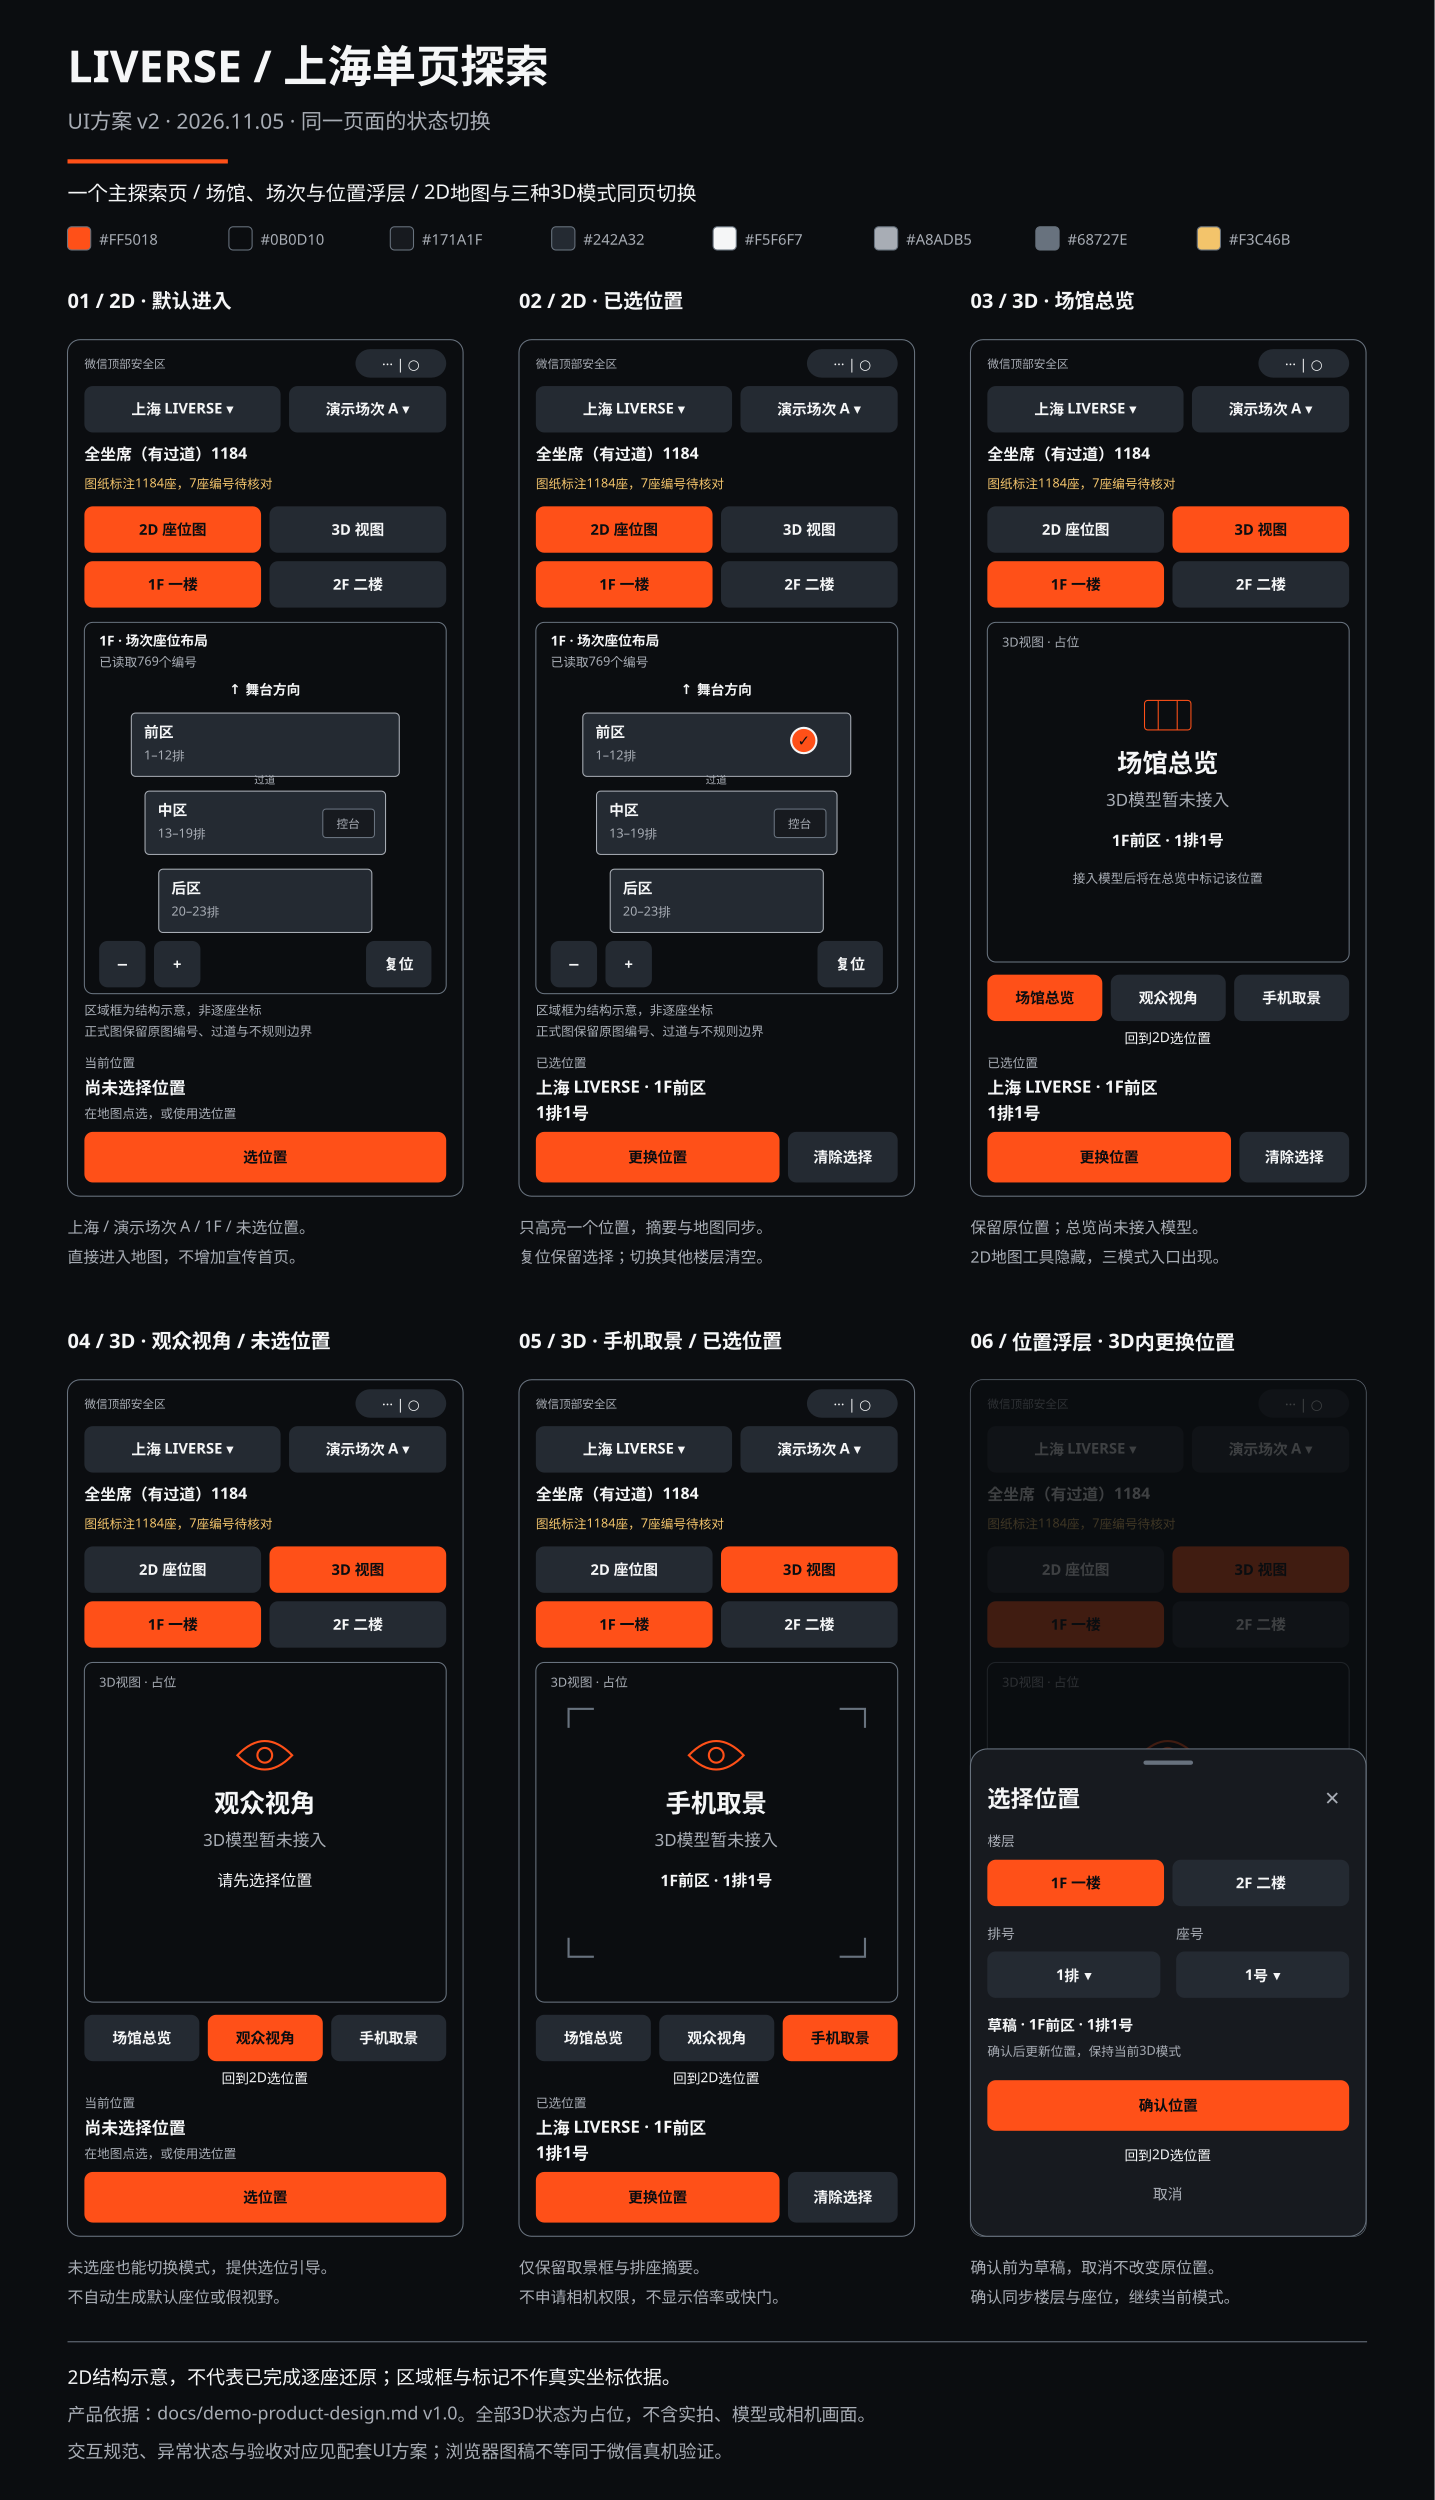
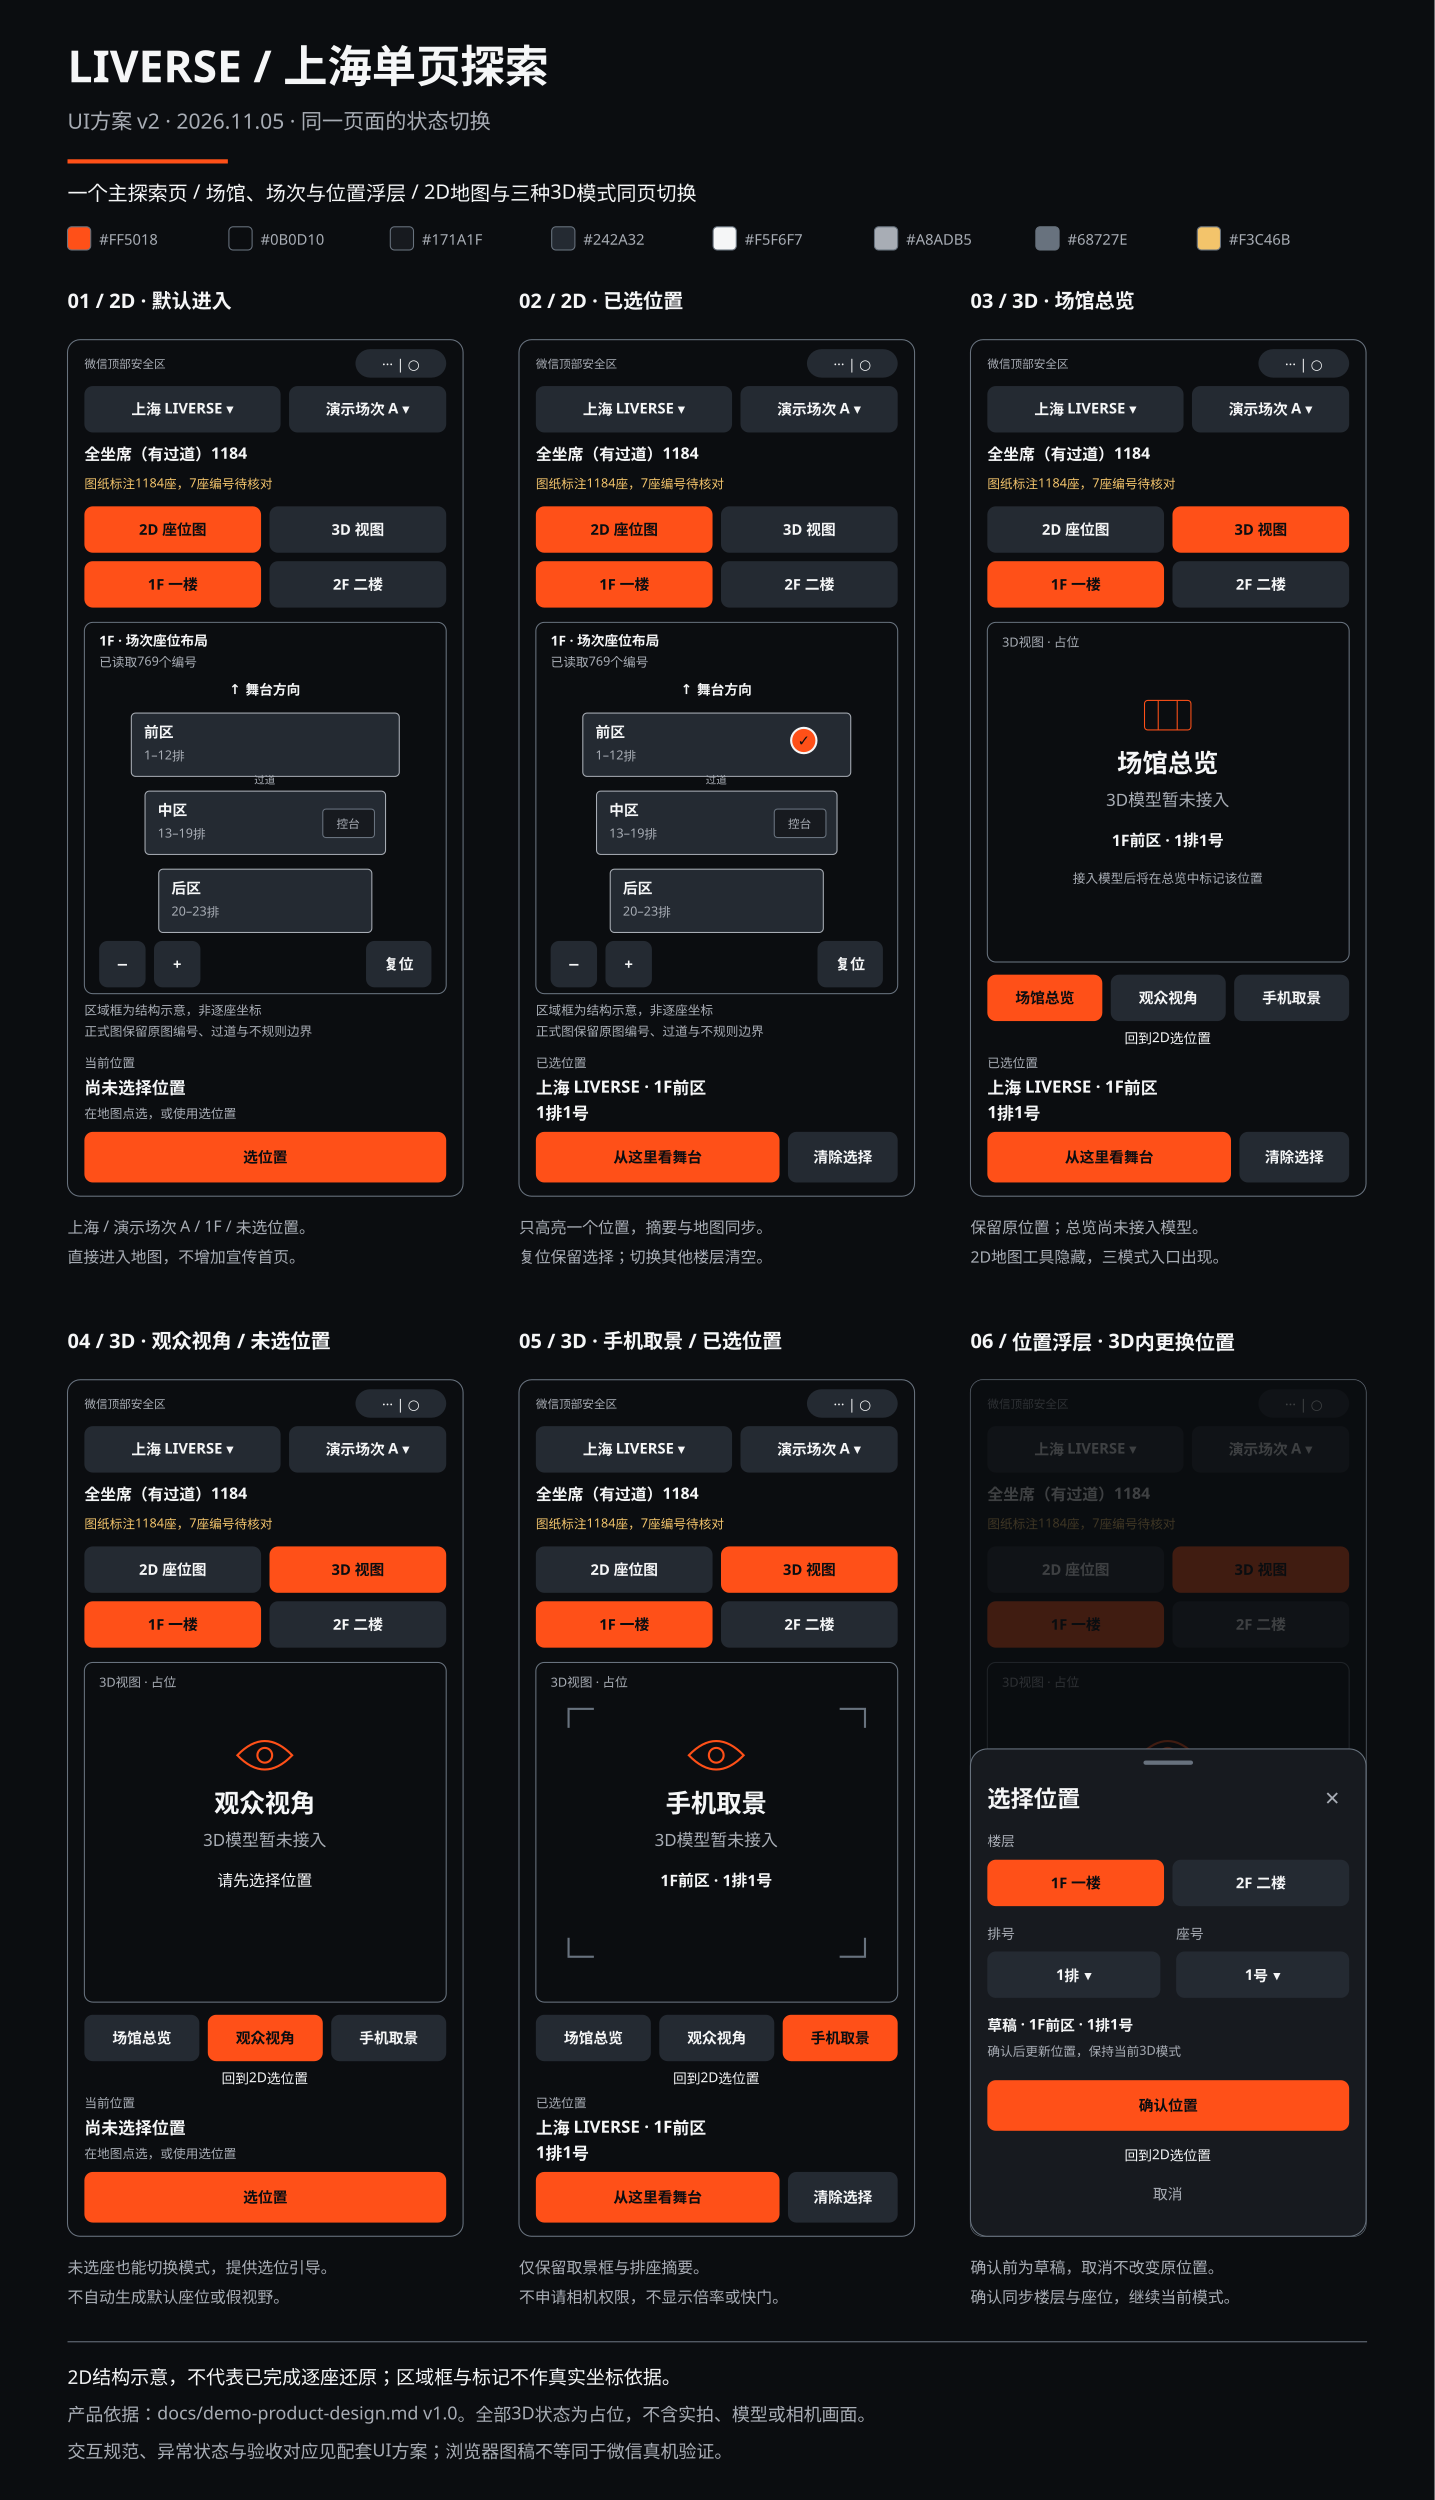
<svg xmlns="http://www.w3.org/2000/svg" width="1360" height="2370" viewBox="0 0 1360 2370" font-family="Microsoft YaHei, PingFang SC, sans-serif">
  <rect x="0" y="0" width="1360" height="2370" rx="0" fill="#0B0D10" stroke="none" />
  <text x="64" y="78" fill="#F5F6F7" font-size="42" font-weight="700" text-anchor="start">LIVERSE  /  上海单页探索</text>
  <text x="64" y="122" fill="#A8ADB5" font-size="20" font-weight="400" text-anchor="start">UI方案 v2 · 2026.11.05 · 同一页面的状态切换</text>
  <path d="M64 153L216 153" fill="none" stroke="#FF5018" stroke-width="4" />
  <text x="64" y="190" fill="#F5F6F7" font-size="19" font-weight="400" text-anchor="start">一个主探索页   /   场馆、场次与位置浮层   /   2D地图与三种3D模式同页切换</text>
  <rect x="64" y="215" width="22" height="22" rx="4" fill="#FF5018" stroke="#68727E" />
  <text x="94" y="232" fill="#A8ADB5" font-size="14" font-weight="400" text-anchor="start">#FF5018</text>
  <rect x="217" y="215" width="22" height="22" rx="4" fill="#0B0D10" stroke="#68727E" />
  <text x="247" y="232" fill="#A8ADB5" font-size="14" font-weight="400" text-anchor="start">#0B0D10</text>
  <rect x="370" y="215" width="22" height="22" rx="4" fill="#171A1F" stroke="#68727E" />
  <text x="400" y="232" fill="#A8ADB5" font-size="14" font-weight="400" text-anchor="start">#171A1F</text>
  <rect x="523" y="215" width="22" height="22" rx="4" fill="#242A32" stroke="#68727E" />
  <text x="553" y="232" fill="#A8ADB5" font-size="14" font-weight="400" text-anchor="start">#242A32</text>
  <rect x="676" y="215" width="22" height="22" rx="4" fill="#F5F6F7" stroke="#68727E" />
  <text x="706" y="232" fill="#A8ADB5" font-size="14" font-weight="400" text-anchor="start">#F5F6F7</text>
  <rect x="829" y="215" width="22" height="22" rx="4" fill="#A8ADB5" stroke="#68727E" />
  <text x="859" y="232" fill="#A8ADB5" font-size="14" font-weight="400" text-anchor="start">#A8ADB5</text>
  <rect x="982" y="215" width="22" height="22" rx="4" fill="#68727E" stroke="#68727E" />
  <text x="1012" y="232" fill="#A8ADB5" font-size="14" font-weight="400" text-anchor="start">#68727E</text>
  <rect x="1135" y="215" width="22" height="22" rx="4" fill="#F3C46B" stroke="#68727E" />
  <text x="1165" y="232" fill="#A8ADB5" font-size="14" font-weight="400" text-anchor="start">#F3C46B</text>
  <text x="64" y="292" fill="#F5F6F7" font-size="19" font-weight="600" text-anchor="start">01 / 2D · 默认进入</text>
  <g id="map-empty" data-view="2D" data-selected="false" data-mode="" transform="translate(64 322)">
    <rect x="0" y="0" width="375" height="812" rx="12" fill="#0B0D10" stroke="#68727E" />
    <text x="16" y="27" fill="#A8ADB5" font-size="11" font-weight="400" text-anchor="start">微信顶部安全区</text>
    <rect x="273" y="9" width="86" height="27" rx="14" fill="#242A32" stroke="none" />
    <text x="316" y="28" fill="#F5F6F7" font-size="13" font-weight="400" text-anchor="middle">···  |  ○</text>
    <rect x="16" y="44" width="186" height="44" rx="8" fill="#242A32" stroke="none" />
    <text x="109" y="71" fill="#F5F6F7" font-size="14" font-weight="600" text-anchor="middle">上海 LIVERSE  ▾</text>
    <rect x="210" y="44" width="149" height="44" rx="8" fill="#242A32" stroke="none" />
    <text x="284.5" y="71" fill="#F5F6F7" font-size="14" font-weight="600" text-anchor="middle">演示场次 A  ▾</text>
    <text x="16" y="114" fill="#F5F6F7" font-size="15" font-weight="600" text-anchor="start">全坐席（有过道）1184</text>
    <text x="16" y="141" fill="#F3C46B" font-size="12" font-weight="400" text-anchor="start">图纸标注1184座，7座编号待核对</text>
    <rect x="16" y="158" width="167.5" height="44" rx="8" fill="#FF5018" stroke="none" />
    <text x="99.75" y="185" fill="#0B0D10" font-size="14" font-weight="600" text-anchor="middle">2D 座位图</text>
    <rect x="191.5" y="158" width="167.5" height="44" rx="8" fill="#242A32" stroke="none" />
    <text x="275.25" y="185" fill="#F5F6F7" font-size="14" font-weight="600" text-anchor="middle">3D 视图</text>
    <rect x="16" y="210" width="167.5" height="44" rx="8" fill="#FF5018" stroke="none" />
    <text x="99.75" y="237" fill="#0B0D10" font-size="14" font-weight="600" text-anchor="middle">1F 一楼</text>
    <rect x="191.5" y="210" width="167.5" height="44" rx="8" fill="#242A32" stroke="none" />
    <text x="275.25" y="237" fill="#F5F6F7" font-size="14" font-weight="600" text-anchor="middle">2F 二楼</text>
    <rect x="16" y="268" width="343" height="352" rx="8" fill="#0B0D10" stroke="#68727E" />
    <text x="30" y="290" fill="#F5F6F7" font-size="13" font-weight="600" text-anchor="start">1F · 场次座位布局</text>
    <text x="30" y="310" fill="#A8ADB5" font-size="12" font-weight="400" text-anchor="start">已读取769个编号</text>
    <text x="187" y="336" fill="#F5F6F7" font-size="13" font-weight="600" text-anchor="middle">↑ 舞台方向</text>
    <rect x="60.5" y="354" width="254" height="60" rx="4" fill="#242A32" stroke="#A8ADB5" />
    <text x="72.5" y="377" fill="#F5F6F7" font-size="14" font-weight="600" text-anchor="start">前区</text>
    <text x="72.5" y="398" fill="#A8ADB5" font-size="12" font-weight="400" text-anchor="start">1–12排</text>
    <rect x="73.5" y="428" width="228" height="60" rx="4" fill="#242A32" stroke="#A8ADB5" />
    <text x="85.5" y="451" fill="#F5F6F7" font-size="14" font-weight="600" text-anchor="start">中区</text>
    <text x="85.5" y="472" fill="#A8ADB5" font-size="12" font-weight="400" text-anchor="start">13–19排</text>
    <rect x="86.5" y="502" width="202" height="60" rx="4" fill="#242A32" stroke="#A8ADB5" />
    <text x="98.5" y="525" fill="#F5F6F7" font-size="14" font-weight="600" text-anchor="start">后区</text>
    <text x="98.5" y="546" fill="#A8ADB5" font-size="12" font-weight="400" text-anchor="start">20–23排</text>
    <text x="187" y="421" fill="#A8ADB5" font-size="10" font-weight="400" text-anchor="middle">过道</text>
    <rect x="242" y="445" width="49" height="27" rx="3" fill="#171A1F" stroke="#68727E" />
    <text x="266" y="463" fill="#A8ADB5" font-size="11" font-weight="400" text-anchor="middle">控台</text>
    <rect x="30" y="570" width="44" height="44" rx="8" fill="#242A32" stroke="none" />
    <text x="52" y="597" fill="#F5F6F7" font-size="14" font-weight="600" text-anchor="middle">−</text>
    <rect x="82" y="570" width="44" height="44" rx="8" fill="#242A32" stroke="none" />
    <text x="104" y="597" fill="#F5F6F7" font-size="14" font-weight="600" text-anchor="middle">+</text>
    <rect x="283" y="570" width="62" height="44" rx="8" fill="#242A32" stroke="none" />
    <text x="314" y="597" fill="#F5F6F7" font-size="14" font-weight="600" text-anchor="middle">复位</text>
    <text x="16" y="640" fill="#A8ADB5" font-size="12" font-weight="400" text-anchor="start">区域框为结构示意，非逐座坐标</text>
    <text x="16" y="660" fill="#A8ADB5" font-size="12" font-weight="400" text-anchor="start">正式图保留原图编号、过道与不规则边界</text>
    <text x="16" y="690" fill="#A8ADB5" font-size="12" font-weight="400" text-anchor="start">当前位置</text>
    <text x="16" y="715" fill="#F5F6F7" font-size="16" font-weight="600" text-anchor="start">尚未选择位置</text>
    <text x="16" y="738" fill="#A8ADB5" font-size="12" font-weight="400" text-anchor="start">在地图点选，或使用选位置</text>
    <rect x="16" y="751" width="343" height="48" rx="8" fill="#FF5018" stroke="none" />
    <text x="187.5" y="780" fill="#0B0D10" font-size="14" font-weight="600" text-anchor="middle">选位置</text>
  </g>
  <text x="64" y="1169" fill="#A8ADB5" font-size="15" font-weight="400" text-anchor="start">上海 / 演示场次 A / 1F / 未选位置。</text>
  <text x="64" y="1197" fill="#A8ADB5" font-size="15" font-weight="400" text-anchor="start">直接进入地图，不增加宣传首页。</text>
  <text x="492" y="292" fill="#F5F6F7" font-size="19" font-weight="600" text-anchor="start">02 / 2D · 已选位置</text>
  <g id="map-selected" data-view="2D" data-selected="true" data-mode="" transform="translate(492 322)">
    <rect x="0" y="0" width="375" height="812" rx="12" fill="#0B0D10" stroke="#68727E" />
    <text x="16" y="27" fill="#A8ADB5" font-size="11" font-weight="400" text-anchor="start">微信顶部安全区</text>
    <rect x="273" y="9" width="86" height="27" rx="14" fill="#242A32" stroke="none" />
    <text x="316" y="28" fill="#F5F6F7" font-size="13" font-weight="400" text-anchor="middle">···  |  ○</text>
    <rect x="16" y="44" width="186" height="44" rx="8" fill="#242A32" stroke="none" />
    <text x="109" y="71" fill="#F5F6F7" font-size="14" font-weight="600" text-anchor="middle">上海 LIVERSE  ▾</text>
    <rect x="210" y="44" width="149" height="44" rx="8" fill="#242A32" stroke="none" />
    <text x="284.5" y="71" fill="#F5F6F7" font-size="14" font-weight="600" text-anchor="middle">演示场次 A  ▾</text>
    <text x="16" y="114" fill="#F5F6F7" font-size="15" font-weight="600" text-anchor="start">全坐席（有过道）1184</text>
    <text x="16" y="141" fill="#F3C46B" font-size="12" font-weight="400" text-anchor="start">图纸标注1184座，7座编号待核对</text>
    <rect x="16" y="158" width="167.5" height="44" rx="8" fill="#FF5018" stroke="none" />
    <text x="99.75" y="185" fill="#0B0D10" font-size="14" font-weight="600" text-anchor="middle">2D 座位图</text>
    <rect x="191.5" y="158" width="167.5" height="44" rx="8" fill="#242A32" stroke="none" />
    <text x="275.25" y="185" fill="#F5F6F7" font-size="14" font-weight="600" text-anchor="middle">3D 视图</text>
    <rect x="16" y="210" width="167.5" height="44" rx="8" fill="#FF5018" stroke="none" />
    <text x="99.75" y="237" fill="#0B0D10" font-size="14" font-weight="600" text-anchor="middle">1F 一楼</text>
    <rect x="191.5" y="210" width="167.5" height="44" rx="8" fill="#242A32" stroke="none" />
    <text x="275.25" y="237" fill="#F5F6F7" font-size="14" font-weight="600" text-anchor="middle">2F 二楼</text>
    <rect x="16" y="268" width="343" height="352" rx="8" fill="#0B0D10" stroke="#68727E" />
    <text x="30" y="290" fill="#F5F6F7" font-size="13" font-weight="600" text-anchor="start">1F · 场次座位布局</text>
    <text x="30" y="310" fill="#A8ADB5" font-size="12" font-weight="400" text-anchor="start">已读取769个编号</text>
    <text x="187" y="336" fill="#F5F6F7" font-size="13" font-weight="600" text-anchor="middle">↑ 舞台方向</text>
    <rect x="60.5" y="354" width="254" height="60" rx="4" fill="#242A32" stroke="#A8ADB5" />
    <text x="72.5" y="377" fill="#F5F6F7" font-size="14" font-weight="600" text-anchor="start">前区</text>
    <text x="72.5" y="398" fill="#A8ADB5" font-size="12" font-weight="400" text-anchor="start">1–12排</text>
    <rect x="73.5" y="428" width="228" height="60" rx="4" fill="#242A32" stroke="#A8ADB5" />
    <text x="85.5" y="451" fill="#F5F6F7" font-size="14" font-weight="600" text-anchor="start">中区</text>
    <text x="85.5" y="472" fill="#A8ADB5" font-size="12" font-weight="400" text-anchor="start">13–19排</text>
    <rect x="86.5" y="502" width="202" height="60" rx="4" fill="#242A32" stroke="#A8ADB5" />
    <text x="98.5" y="525" fill="#F5F6F7" font-size="14" font-weight="600" text-anchor="start">后区</text>
    <text x="98.5" y="546" fill="#A8ADB5" font-size="12" font-weight="400" text-anchor="start">20–23排</text>
    <text x="187" y="421" fill="#A8ADB5" font-size="10" font-weight="400" text-anchor="middle">过道</text>
    <rect x="242" y="445" width="49" height="27" rx="3" fill="#171A1F" stroke="#68727E" />
    <text x="266" y="463" fill="#A8ADB5" font-size="11" font-weight="400" text-anchor="middle">控台</text>
    <circle cx="270" cy="380" r="12" fill="#FF5018" stroke="#F5F6F7" stroke-width="2" />
    <text x="270" y="385" fill="#0B0D10" font-size="14" font-weight="700" text-anchor="middle">✓</text>
    <rect x="30" y="570" width="44" height="44" rx="8" fill="#242A32" stroke="none" />
    <text x="52" y="597" fill="#F5F6F7" font-size="14" font-weight="600" text-anchor="middle">−</text>
    <rect x="82" y="570" width="44" height="44" rx="8" fill="#242A32" stroke="none" />
    <text x="104" y="597" fill="#F5F6F7" font-size="14" font-weight="600" text-anchor="middle">+</text>
    <rect x="283" y="570" width="62" height="44" rx="8" fill="#242A32" stroke="none" />
    <text x="314" y="597" fill="#F5F6F7" font-size="14" font-weight="600" text-anchor="middle">复位</text>
    <text x="16" y="640" fill="#A8ADB5" font-size="12" font-weight="400" text-anchor="start">区域框为结构示意，非逐座坐标</text>
    <text x="16" y="660" fill="#A8ADB5" font-size="12" font-weight="400" text-anchor="start">正式图保留原图编号、过道与不规则边界</text>
    <text x="16" y="690" fill="#A8ADB5" font-size="12" font-weight="400" text-anchor="start">已选位置</text>
    <text x="16" y="715" fill="#F5F6F7" font-size="16" font-weight="600" text-anchor="start">上海 LIVERSE · 1F前区</text>
    <text x="16" y="738" fill="#F5F6F7" font-size="16" font-weight="600" text-anchor="start">1排1号</text>
    <rect x="16" y="751" width="231" height="48" rx="8" fill="#FF5018" stroke="none" />
-     <text x="131.5" y="780" fill="#0B0D10" font-size="14" font-weight="600" text-anchor="middle">更换位置</text>
+     <text x="131.5" y="780" fill="#0B0D10" font-size="14" font-weight="600" text-anchor="middle">从这里看舞台</text>
    <rect x="255" y="751" width="104" height="48" rx="8" fill="#242A32" stroke="none" />
    <text x="307" y="780" fill="#F5F6F7" font-size="14" font-weight="600" text-anchor="middle">清除选择</text>
  </g>
  <text x="492" y="1169" fill="#A8ADB5" font-size="15" font-weight="400" text-anchor="start">只高亮一个位置，摘要与地图同步。</text>
  <text x="492" y="1197" fill="#A8ADB5" font-size="15" font-weight="400" text-anchor="start">复位保留选择；切换其他楼层清空。</text>
  <text x="920" y="292" fill="#F5F6F7" font-size="19" font-weight="600" text-anchor="start">03 / 3D · 场馆总览</text>
  <g id="overview" data-view="3D" data-selected="true" data-mode="场馆总览" transform="translate(920 322)">
    <rect x="0" y="0" width="375" height="812" rx="12" fill="#0B0D10" stroke="#68727E" />
    <text x="16" y="27" fill="#A8ADB5" font-size="11" font-weight="400" text-anchor="start">微信顶部安全区</text>
    <rect x="273" y="9" width="86" height="27" rx="14" fill="#242A32" stroke="none" />
    <text x="316" y="28" fill="#F5F6F7" font-size="13" font-weight="400" text-anchor="middle">···  |  ○</text>
    <rect x="16" y="44" width="186" height="44" rx="8" fill="#242A32" stroke="none" />
    <text x="109" y="71" fill="#F5F6F7" font-size="14" font-weight="600" text-anchor="middle">上海 LIVERSE  ▾</text>
    <rect x="210" y="44" width="149" height="44" rx="8" fill="#242A32" stroke="none" />
    <text x="284.5" y="71" fill="#F5F6F7" font-size="14" font-weight="600" text-anchor="middle">演示场次 A  ▾</text>
    <text x="16" y="114" fill="#F5F6F7" font-size="15" font-weight="600" text-anchor="start">全坐席（有过道）1184</text>
    <text x="16" y="141" fill="#F3C46B" font-size="12" font-weight="400" text-anchor="start">图纸标注1184座，7座编号待核对</text>
    <rect x="16" y="158" width="167.5" height="44" rx="8" fill="#242A32" stroke="none" />
    <text x="99.75" y="185" fill="#F5F6F7" font-size="14" font-weight="600" text-anchor="middle">2D 座位图</text>
    <rect x="191.5" y="158" width="167.5" height="44" rx="8" fill="#FF5018" stroke="none" />
    <text x="275.25" y="185" fill="#0B0D10" font-size="14" font-weight="600" text-anchor="middle">3D 视图</text>
    <rect x="16" y="210" width="167.5" height="44" rx="8" fill="#FF5018" stroke="none" />
    <text x="99.75" y="237" fill="#0B0D10" font-size="14" font-weight="600" text-anchor="middle">1F 一楼</text>
    <rect x="191.5" y="210" width="167.5" height="44" rx="8" fill="#242A32" stroke="none" />
    <text x="275.25" y="237" fill="#F5F6F7" font-size="14" font-weight="600" text-anchor="middle">2F 二楼</text>
    <rect x="16" y="268" width="343" height="322" rx="8" fill="#0B0D10" stroke="#68727E" />
    <text x="30" y="291" fill="#A8ADB5" font-size="12" font-weight="400" text-anchor="start">3D视图 · 占位</text>
    <rect x="165" y="342" width="44" height="28" rx="3" fill="none" stroke="#FF5018" />
    <path d="M178 342L178 370" fill="none" stroke="#FF5018" stroke-width="1" />
    <path d="M196 342L196 370" fill="none" stroke="#FF5018" stroke-width="1" />
    <text x="187" y="410" fill="#F5F6F7" font-size="24" font-weight="600" text-anchor="middle">场馆总览</text>
    <text x="187" y="442" fill="#A8ADB5" font-size="16" font-weight="400" text-anchor="middle">3D模型暂未接入</text>
    <text x="187" y="480" fill="#F5F6F7" font-size="15" font-weight="600" text-anchor="middle">1F前区 · 1排1号</text>
    <text x="187" y="515" fill="#A8ADB5" font-size="12" font-weight="400" text-anchor="middle">接入模型后将在总览中标记该位置</text>
    <rect x="16" y="602" width="109" height="44" rx="8" fill="#FF5018" stroke="none" />
    <text x="70.5" y="629" fill="#0B0D10" font-size="14" font-weight="600" text-anchor="middle">场馆总览</text>
    <rect x="133" y="602" width="109" height="44" rx="8" fill="#242A32" stroke="none" />
    <text x="187.5" y="629" fill="#F5F6F7" font-size="14" font-weight="600" text-anchor="middle">观众视角</text>
    <rect x="250" y="602" width="109" height="44" rx="8" fill="#242A32" stroke="none" />
    <text x="304.5" y="629" fill="#F5F6F7" font-size="14" font-weight="600" text-anchor="middle">手机取景</text>
    <text x="187" y="667" fill="#F5F6F7" font-size="13" font-weight="500" text-anchor="middle">回到2D选位置</text>
    <text x="16" y="690" fill="#A8ADB5" font-size="12" font-weight="400" text-anchor="start">已选位置</text>
    <text x="16" y="715" fill="#F5F6F7" font-size="16" font-weight="600" text-anchor="start">上海 LIVERSE · 1F前区</text>
    <text x="16" y="738" fill="#F5F6F7" font-size="16" font-weight="600" text-anchor="start">1排1号</text>
    <rect x="16" y="751" width="231" height="48" rx="8" fill="#FF5018" stroke="none" />
-     <text x="131.5" y="780" fill="#0B0D10" font-size="14" font-weight="600" text-anchor="middle">更换位置</text>
+     <text x="131.5" y="780" fill="#0B0D10" font-size="14" font-weight="600" text-anchor="middle">从这里看舞台</text>
    <rect x="255" y="751" width="104" height="48" rx="8" fill="#242A32" stroke="none" />
    <text x="307" y="780" fill="#F5F6F7" font-size="14" font-weight="600" text-anchor="middle">清除选择</text>
  </g>
  <text x="920" y="1169" fill="#A8ADB5" font-size="15" font-weight="400" text-anchor="start">保留原位置；总览尚未接入模型。</text>
  <text x="920" y="1197" fill="#A8ADB5" font-size="15" font-weight="400" text-anchor="start">2D地图工具隐藏，三模式入口出现。</text>
  <text x="64" y="1278" fill="#F5F6F7" font-size="19" font-weight="600" text-anchor="start">04 / 3D · 观众视角 / 未选位置</text>
  <g id="audience-empty" data-view="3D" data-selected="false" data-mode="观众视角" transform="translate(64 1308)">
    <rect x="0" y="0" width="375" height="812" rx="12" fill="#0B0D10" stroke="#68727E" />
    <text x="16" y="27" fill="#A8ADB5" font-size="11" font-weight="400" text-anchor="start">微信顶部安全区</text>
    <rect x="273" y="9" width="86" height="27" rx="14" fill="#242A32" stroke="none" />
    <text x="316" y="28" fill="#F5F6F7" font-size="13" font-weight="400" text-anchor="middle">···  |  ○</text>
    <rect x="16" y="44" width="186" height="44" rx="8" fill="#242A32" stroke="none" />
    <text x="109" y="71" fill="#F5F6F7" font-size="14" font-weight="600" text-anchor="middle">上海 LIVERSE  ▾</text>
    <rect x="210" y="44" width="149" height="44" rx="8" fill="#242A32" stroke="none" />
    <text x="284.5" y="71" fill="#F5F6F7" font-size="14" font-weight="600" text-anchor="middle">演示场次 A  ▾</text>
    <text x="16" y="114" fill="#F5F6F7" font-size="15" font-weight="600" text-anchor="start">全坐席（有过道）1184</text>
    <text x="16" y="141" fill="#F3C46B" font-size="12" font-weight="400" text-anchor="start">图纸标注1184座，7座编号待核对</text>
    <rect x="16" y="158" width="167.5" height="44" rx="8" fill="#242A32" stroke="none" />
    <text x="99.75" y="185" fill="#F5F6F7" font-size="14" font-weight="600" text-anchor="middle">2D 座位图</text>
    <rect x="191.5" y="158" width="167.5" height="44" rx="8" fill="#FF5018" stroke="none" />
    <text x="275.25" y="185" fill="#0B0D10" font-size="14" font-weight="600" text-anchor="middle">3D 视图</text>
    <rect x="16" y="210" width="167.5" height="44" rx="8" fill="#FF5018" stroke="none" />
    <text x="99.75" y="237" fill="#0B0D10" font-size="14" font-weight="600" text-anchor="middle">1F 一楼</text>
    <rect x="191.5" y="210" width="167.5" height="44" rx="8" fill="#242A32" stroke="none" />
    <text x="275.25" y="237" fill="#F5F6F7" font-size="14" font-weight="600" text-anchor="middle">2F 二楼</text>
    <rect x="16" y="268" width="343" height="322" rx="8" fill="#0B0D10" stroke="#68727E" />
    <text x="30" y="291" fill="#A8ADB5" font-size="12" font-weight="400" text-anchor="start">3D视图 · 占位</text>
    <path d="M161 356 Q187 329 213 356 Q187 383 161 356Z" fill="none" stroke="#FF5018" stroke-width="2" />
    <circle cx="187" cy="356" r="7" fill="none" stroke="#FF5018" stroke-width="2" />
    <text x="187" y="410" fill="#F5F6F7" font-size="24" font-weight="600" text-anchor="middle">观众视角</text>
    <text x="187" y="442" fill="#A8ADB5" font-size="16" font-weight="400" text-anchor="middle">3D模型暂未接入</text>
    <text x="187" y="480" fill="#F5F6F7" font-size="15" font-weight="400" text-anchor="middle">请先选择位置</text>
    <rect x="16" y="602" width="109" height="44" rx="8" fill="#242A32" stroke="none" />
    <text x="70.5" y="629" fill="#F5F6F7" font-size="14" font-weight="600" text-anchor="middle">场馆总览</text>
    <rect x="133" y="602" width="109" height="44" rx="8" fill="#FF5018" stroke="none" />
    <text x="187.5" y="629" fill="#0B0D10" font-size="14" font-weight="600" text-anchor="middle">观众视角</text>
    <rect x="250" y="602" width="109" height="44" rx="8" fill="#242A32" stroke="none" />
    <text x="304.5" y="629" fill="#F5F6F7" font-size="14" font-weight="600" text-anchor="middle">手机取景</text>
    <text x="187" y="667" fill="#F5F6F7" font-size="13" font-weight="500" text-anchor="middle">回到2D选位置</text>
    <text x="16" y="690" fill="#A8ADB5" font-size="12" font-weight="400" text-anchor="start">当前位置</text>
    <text x="16" y="715" fill="#F5F6F7" font-size="16" font-weight="600" text-anchor="start">尚未选择位置</text>
    <text x="16" y="738" fill="#A8ADB5" font-size="12" font-weight="400" text-anchor="start">在地图点选，或使用选位置</text>
    <rect x="16" y="751" width="343" height="48" rx="8" fill="#FF5018" stroke="none" />
    <text x="187.5" y="780" fill="#0B0D10" font-size="14" font-weight="600" text-anchor="middle">选位置</text>
  </g>
  <text x="64" y="2155" fill="#A8ADB5" font-size="15" font-weight="400" text-anchor="start">未选座也能切换模式，提供选位引导。</text>
  <text x="64" y="2183" fill="#A8ADB5" font-size="15" font-weight="400" text-anchor="start">不自动生成默认座位或假视野。</text>
  <text x="492" y="1278" fill="#F5F6F7" font-size="19" font-weight="600" text-anchor="start">05 / 3D · 手机取景 / 已选位置</text>
  <g id="phone-selected" data-view="3D" data-selected="true" data-mode="手机取景" transform="translate(492 1308)">
    <rect x="0" y="0" width="375" height="812" rx="12" fill="#0B0D10" stroke="#68727E" />
    <text x="16" y="27" fill="#A8ADB5" font-size="11" font-weight="400" text-anchor="start">微信顶部安全区</text>
    <rect x="273" y="9" width="86" height="27" rx="14" fill="#242A32" stroke="none" />
    <text x="316" y="28" fill="#F5F6F7" font-size="13" font-weight="400" text-anchor="middle">···  |  ○</text>
    <rect x="16" y="44" width="186" height="44" rx="8" fill="#242A32" stroke="none" />
    <text x="109" y="71" fill="#F5F6F7" font-size="14" font-weight="600" text-anchor="middle">上海 LIVERSE  ▾</text>
    <rect x="210" y="44" width="149" height="44" rx="8" fill="#242A32" stroke="none" />
    <text x="284.5" y="71" fill="#F5F6F7" font-size="14" font-weight="600" text-anchor="middle">演示场次 A  ▾</text>
    <text x="16" y="114" fill="#F5F6F7" font-size="15" font-weight="600" text-anchor="start">全坐席（有过道）1184</text>
    <text x="16" y="141" fill="#F3C46B" font-size="12" font-weight="400" text-anchor="start">图纸标注1184座，7座编号待核对</text>
    <rect x="16" y="158" width="167.5" height="44" rx="8" fill="#242A32" stroke="none" />
    <text x="99.75" y="185" fill="#F5F6F7" font-size="14" font-weight="600" text-anchor="middle">2D 座位图</text>
    <rect x="191.5" y="158" width="167.5" height="44" rx="8" fill="#FF5018" stroke="none" />
    <text x="275.25" y="185" fill="#0B0D10" font-size="14" font-weight="600" text-anchor="middle">3D 视图</text>
    <rect x="16" y="210" width="167.5" height="44" rx="8" fill="#FF5018" stroke="none" />
    <text x="99.75" y="237" fill="#0B0D10" font-size="14" font-weight="600" text-anchor="middle">1F 一楼</text>
    <rect x="191.5" y="210" width="167.5" height="44" rx="8" fill="#242A32" stroke="none" />
    <text x="275.25" y="237" fill="#F5F6F7" font-size="14" font-weight="600" text-anchor="middle">2F 二楼</text>
    <rect x="16" y="268" width="343" height="322" rx="8" fill="#0B0D10" stroke="#68727E" />
    <text x="30" y="291" fill="#A8ADB5" font-size="12" font-weight="400" text-anchor="start">3D视图 · 占位</text>
    <path d="M161 356 Q187 329 213 356 Q187 383 161 356Z" fill="none" stroke="#FF5018" stroke-width="2" />
    <circle cx="187" cy="356" r="7" fill="none" stroke="#FF5018" stroke-width="2" />
    <text x="187" y="410" fill="#F5F6F7" font-size="24" font-weight="600" text-anchor="middle">手机取景</text>
    <text x="187" y="442" fill="#A8ADB5" font-size="16" font-weight="400" text-anchor="middle">3D模型暂未接入</text>
    <text x="187" y="480" fill="#F5F6F7" font-size="15" font-weight="600" text-anchor="middle">1F前区 · 1排1号</text>
    <path d="M47 330v-18h24 M304 312h24v18 M47 529v18h24 M304 547h24v-18" fill="none" stroke="#68727E" stroke-width="2" />
    <rect x="16" y="602" width="109" height="44" rx="8" fill="#242A32" stroke="none" />
    <text x="70.5" y="629" fill="#F5F6F7" font-size="14" font-weight="600" text-anchor="middle">场馆总览</text>
    <rect x="133" y="602" width="109" height="44" rx="8" fill="#242A32" stroke="none" />
    <text x="187.5" y="629" fill="#F5F6F7" font-size="14" font-weight="600" text-anchor="middle">观众视角</text>
    <rect x="250" y="602" width="109" height="44" rx="8" fill="#FF5018" stroke="none" />
    <text x="304.5" y="629" fill="#0B0D10" font-size="14" font-weight="600" text-anchor="middle">手机取景</text>
    <text x="187" y="667" fill="#F5F6F7" font-size="13" font-weight="500" text-anchor="middle">回到2D选位置</text>
    <text x="16" y="690" fill="#A8ADB5" font-size="12" font-weight="400" text-anchor="start">已选位置</text>
    <text x="16" y="715" fill="#F5F6F7" font-size="16" font-weight="600" text-anchor="start">上海 LIVERSE · 1F前区</text>
    <text x="16" y="738" fill="#F5F6F7" font-size="16" font-weight="600" text-anchor="start">1排1号</text>
    <rect x="16" y="751" width="231" height="48" rx="8" fill="#FF5018" stroke="none" />
-     <text x="131.5" y="780" fill="#0B0D10" font-size="14" font-weight="600" text-anchor="middle">更换位置</text>
+     <text x="131.5" y="780" fill="#0B0D10" font-size="14" font-weight="600" text-anchor="middle">从这里看舞台</text>
    <rect x="255" y="751" width="104" height="48" rx="8" fill="#242A32" stroke="none" />
    <text x="307" y="780" fill="#F5F6F7" font-size="14" font-weight="600" text-anchor="middle">清除选择</text>
  </g>
  <text x="492" y="2155" fill="#A8ADB5" font-size="15" font-weight="400" text-anchor="start">仅保留取景框与排座摘要。</text>
  <text x="492" y="2183" fill="#A8ADB5" font-size="15" font-weight="400" text-anchor="start">不申请相机权限，不显示倍率或快门。</text>
  <text x="920" y="1278" fill="#F5F6F7" font-size="19" font-weight="600" text-anchor="start">06 / 位置浮层 · 3D内更换位置</text>
  <g id="position-sheet" data-view="3D" data-selected="true" data-mode="观众视角" transform="translate(920 1308)">
    <rect x="0" y="0" width="375" height="812" rx="12" fill="#0B0D10" stroke="#68727E" />
    <text x="16" y="27" fill="#A8ADB5" font-size="11" font-weight="400" text-anchor="start">微信顶部安全区</text>
    <rect x="273" y="9" width="86" height="27" rx="14" fill="#242A32" stroke="none" />
    <text x="316" y="28" fill="#F5F6F7" font-size="13" font-weight="400" text-anchor="middle">···  |  ○</text>
    <rect x="16" y="44" width="186" height="44" rx="8" fill="#242A32" stroke="none" />
    <text x="109" y="71" fill="#F5F6F7" font-size="14" font-weight="600" text-anchor="middle">上海 LIVERSE  ▾</text>
    <rect x="210" y="44" width="149" height="44" rx="8" fill="#242A32" stroke="none" />
    <text x="284.5" y="71" fill="#F5F6F7" font-size="14" font-weight="600" text-anchor="middle">演示场次 A  ▾</text>
    <text x="16" y="114" fill="#F5F6F7" font-size="15" font-weight="600" text-anchor="start">全坐席（有过道）1184</text>
    <text x="16" y="141" fill="#F3C46B" font-size="12" font-weight="400" text-anchor="start">图纸标注1184座，7座编号待核对</text>
    <rect x="16" y="158" width="167.5" height="44" rx="8" fill="#242A32" stroke="none" />
    <text x="99.75" y="185" fill="#F5F6F7" font-size="14" font-weight="600" text-anchor="middle">2D 座位图</text>
    <rect x="191.5" y="158" width="167.5" height="44" rx="8" fill="#FF5018" stroke="none" />
    <text x="275.25" y="185" fill="#0B0D10" font-size="14" font-weight="600" text-anchor="middle">3D 视图</text>
    <rect x="16" y="210" width="167.5" height="44" rx="8" fill="#FF5018" stroke="none" />
    <text x="99.75" y="237" fill="#0B0D10" font-size="14" font-weight="600" text-anchor="middle">1F 一楼</text>
    <rect x="191.5" y="210" width="167.5" height="44" rx="8" fill="#242A32" stroke="none" />
    <text x="275.25" y="237" fill="#F5F6F7" font-size="14" font-weight="600" text-anchor="middle">2F 二楼</text>
    <rect x="16" y="268" width="343" height="322" rx="8" fill="#0B0D10" stroke="#68727E" />
    <text x="30" y="291" fill="#A8ADB5" font-size="12" font-weight="400" text-anchor="start">3D视图 · 占位</text>
    <path d="M161 356 Q187 329 213 356 Q187 383 161 356Z" fill="none" stroke="#FF5018" stroke-width="2" />
    <circle cx="187" cy="356" r="7" fill="none" stroke="#FF5018" stroke-width="2" />
    <text x="187" y="410" fill="#F5F6F7" font-size="24" font-weight="600" text-anchor="middle">观众视角</text>
    <text x="187" y="442" fill="#A8ADB5" font-size="16" font-weight="400" text-anchor="middle">3D模型暂未接入</text>
    <text x="187" y="480" fill="#F5F6F7" font-size="15" font-weight="600" text-anchor="middle">1F前区 · 1排1号</text>
    <rect x="16" y="602" width="109" height="44" rx="8" fill="#242A32" stroke="none" />
    <text x="70.5" y="629" fill="#F5F6F7" font-size="14" font-weight="600" text-anchor="middle">场馆总览</text>
    <rect x="133" y="602" width="109" height="44" rx="8" fill="#FF5018" stroke="none" />
    <text x="187.5" y="629" fill="#0B0D10" font-size="14" font-weight="600" text-anchor="middle">观众视角</text>
    <rect x="250" y="602" width="109" height="44" rx="8" fill="#242A32" stroke="none" />
    <text x="304.5" y="629" fill="#F5F6F7" font-size="14" font-weight="600" text-anchor="middle">手机取景</text>
    <text x="187" y="667" fill="#F5F6F7" font-size="13" font-weight="500" text-anchor="middle">回到2D选位置</text>
    <text x="16" y="690" fill="#A8ADB5" font-size="12" font-weight="400" text-anchor="start">已选位置</text>
    <text x="16" y="715" fill="#F5F6F7" font-size="16" font-weight="600" text-anchor="start">上海 LIVERSE · 1F前区</text>
    <text x="16" y="738" fill="#F5F6F7" font-size="16" font-weight="600" text-anchor="start">1排1号</text>
    <rect x="16" y="751" width="231" height="48" rx="8" fill="#FF5018" stroke="none" />
-     <text x="131.5" y="780" fill="#0B0D10" font-size="14" font-weight="600" text-anchor="middle">更换位置</text>
+     <text x="131.5" y="780" fill="#0B0D10" font-size="14" font-weight="600" text-anchor="middle">从这里看舞台</text>
    <rect x="255" y="751" width="104" height="48" rx="8" fill="#242A32" stroke="none" />
    <text x="307" y="780" fill="#F5F6F7" font-size="14" font-weight="600" text-anchor="middle">清除选择</text>
    <g data-overlay="position">
      <rect x="0" y="0" width="375" height="812" rx="12" fill="#0B0D10" fill-opacity="0.78" />
      <rect x="0" y="350" width="375" height="462" rx="16" fill="#171A1F" stroke="#68727E" />
      <rect x="164" y="361" width="47" height="4" rx="2" fill="#68727E" stroke="none" />
      <text x="16" y="405" fill="#F5F6F7" font-size="22" font-weight="600" text-anchor="start">选择位置</text>
      <text x="343" y="405" fill="#A8ADB5" font-size="24" font-weight="400" text-anchor="middle">×</text>
      <text x="16" y="442" fill="#A8ADB5" font-size="13" font-weight="400" text-anchor="start">楼层</text>
      <rect x="16" y="455" width="167.5" height="44" rx="8" fill="#FF5018" stroke="none" />
      <text x="99.75" y="482" fill="#0B0D10" font-size="14" font-weight="600" text-anchor="middle">1F 一楼</text>
      <rect x="191.5" y="455" width="167.5" height="44" rx="8" fill="#242A32" stroke="none" />
      <text x="275.25" y="482" fill="#F5F6F7" font-size="14" font-weight="600" text-anchor="middle">2F 二楼</text>
      <text x="16" y="530" fill="#A8ADB5" font-size="13" font-weight="400" text-anchor="start">排号</text>
      <text x="195" y="530" fill="#A8ADB5" font-size="13" font-weight="400" text-anchor="start">座号</text>
      <rect x="16" y="542" width="164" height="44" rx="8" fill="#242A32" stroke="none" />
      <text x="98" y="569" fill="#F5F6F7" font-size="14" font-weight="600" text-anchor="middle">1排   ▾</text>
      <rect x="195" y="542" width="164" height="44" rx="8" fill="#242A32" stroke="none" />
      <text x="277" y="569" fill="#F5F6F7" font-size="14" font-weight="600" text-anchor="middle">1号   ▾</text>
      <text x="16" y="617" fill="#F5F6F7" font-size="14" font-weight="600" text-anchor="start">草稿 · 1F前区 · 1排1号</text>
      <text x="16" y="641" fill="#A8ADB5" font-size="12" font-weight="400" text-anchor="start">确认后更新位置，保持当前3D模式</text>
      <rect x="16" y="664" width="343" height="48" rx="8" fill="#FF5018" stroke="none" />
      <text x="187.5" y="693" fill="#0B0D10" font-size="14" font-weight="600" text-anchor="middle">确认位置</text>
      <text x="187" y="740" fill="#F5F6F7" font-size="13" font-weight="500" text-anchor="middle">回到2D选位置</text>
      <text x="187" y="777" fill="#A8ADB5" font-size="14" font-weight="500" text-anchor="middle">取消</text>
    </g>
  </g>
  <text x="920" y="2155" fill="#A8ADB5" font-size="15" font-weight="400" text-anchor="start">确认前为草稿，取消不改变原位置。</text>
  <text x="920" y="2183" fill="#A8ADB5" font-size="15" font-weight="400" text-anchor="start">确认同步楼层与座位，继续当前模式。</text>
  <path d="M64 2220L1296 2220" fill="none" stroke="#68727E" stroke-width="1" />
  <text x="64" y="2260" fill="#F5F6F7" font-size="18" font-weight="500" text-anchor="start">2D结构示意，不代表已完成逐座还原；区域框与标记不作真实坐标依据。</text>
  <text x="64" y="2295" fill="#A8ADB5" font-size="17" font-weight="400" text-anchor="start">产品依据：docs/demo-product-design.md v1.0。全部3D状态为占位，不含实拍、模型或相机画面。</text>
  <text x="64" y="2330" fill="#A8ADB5" font-size="17" font-weight="400" text-anchor="start">交互规范、异常状态与验收对应见配套UI方案；浏览器图稿不等同于微信真机验证。</text>
</svg>
